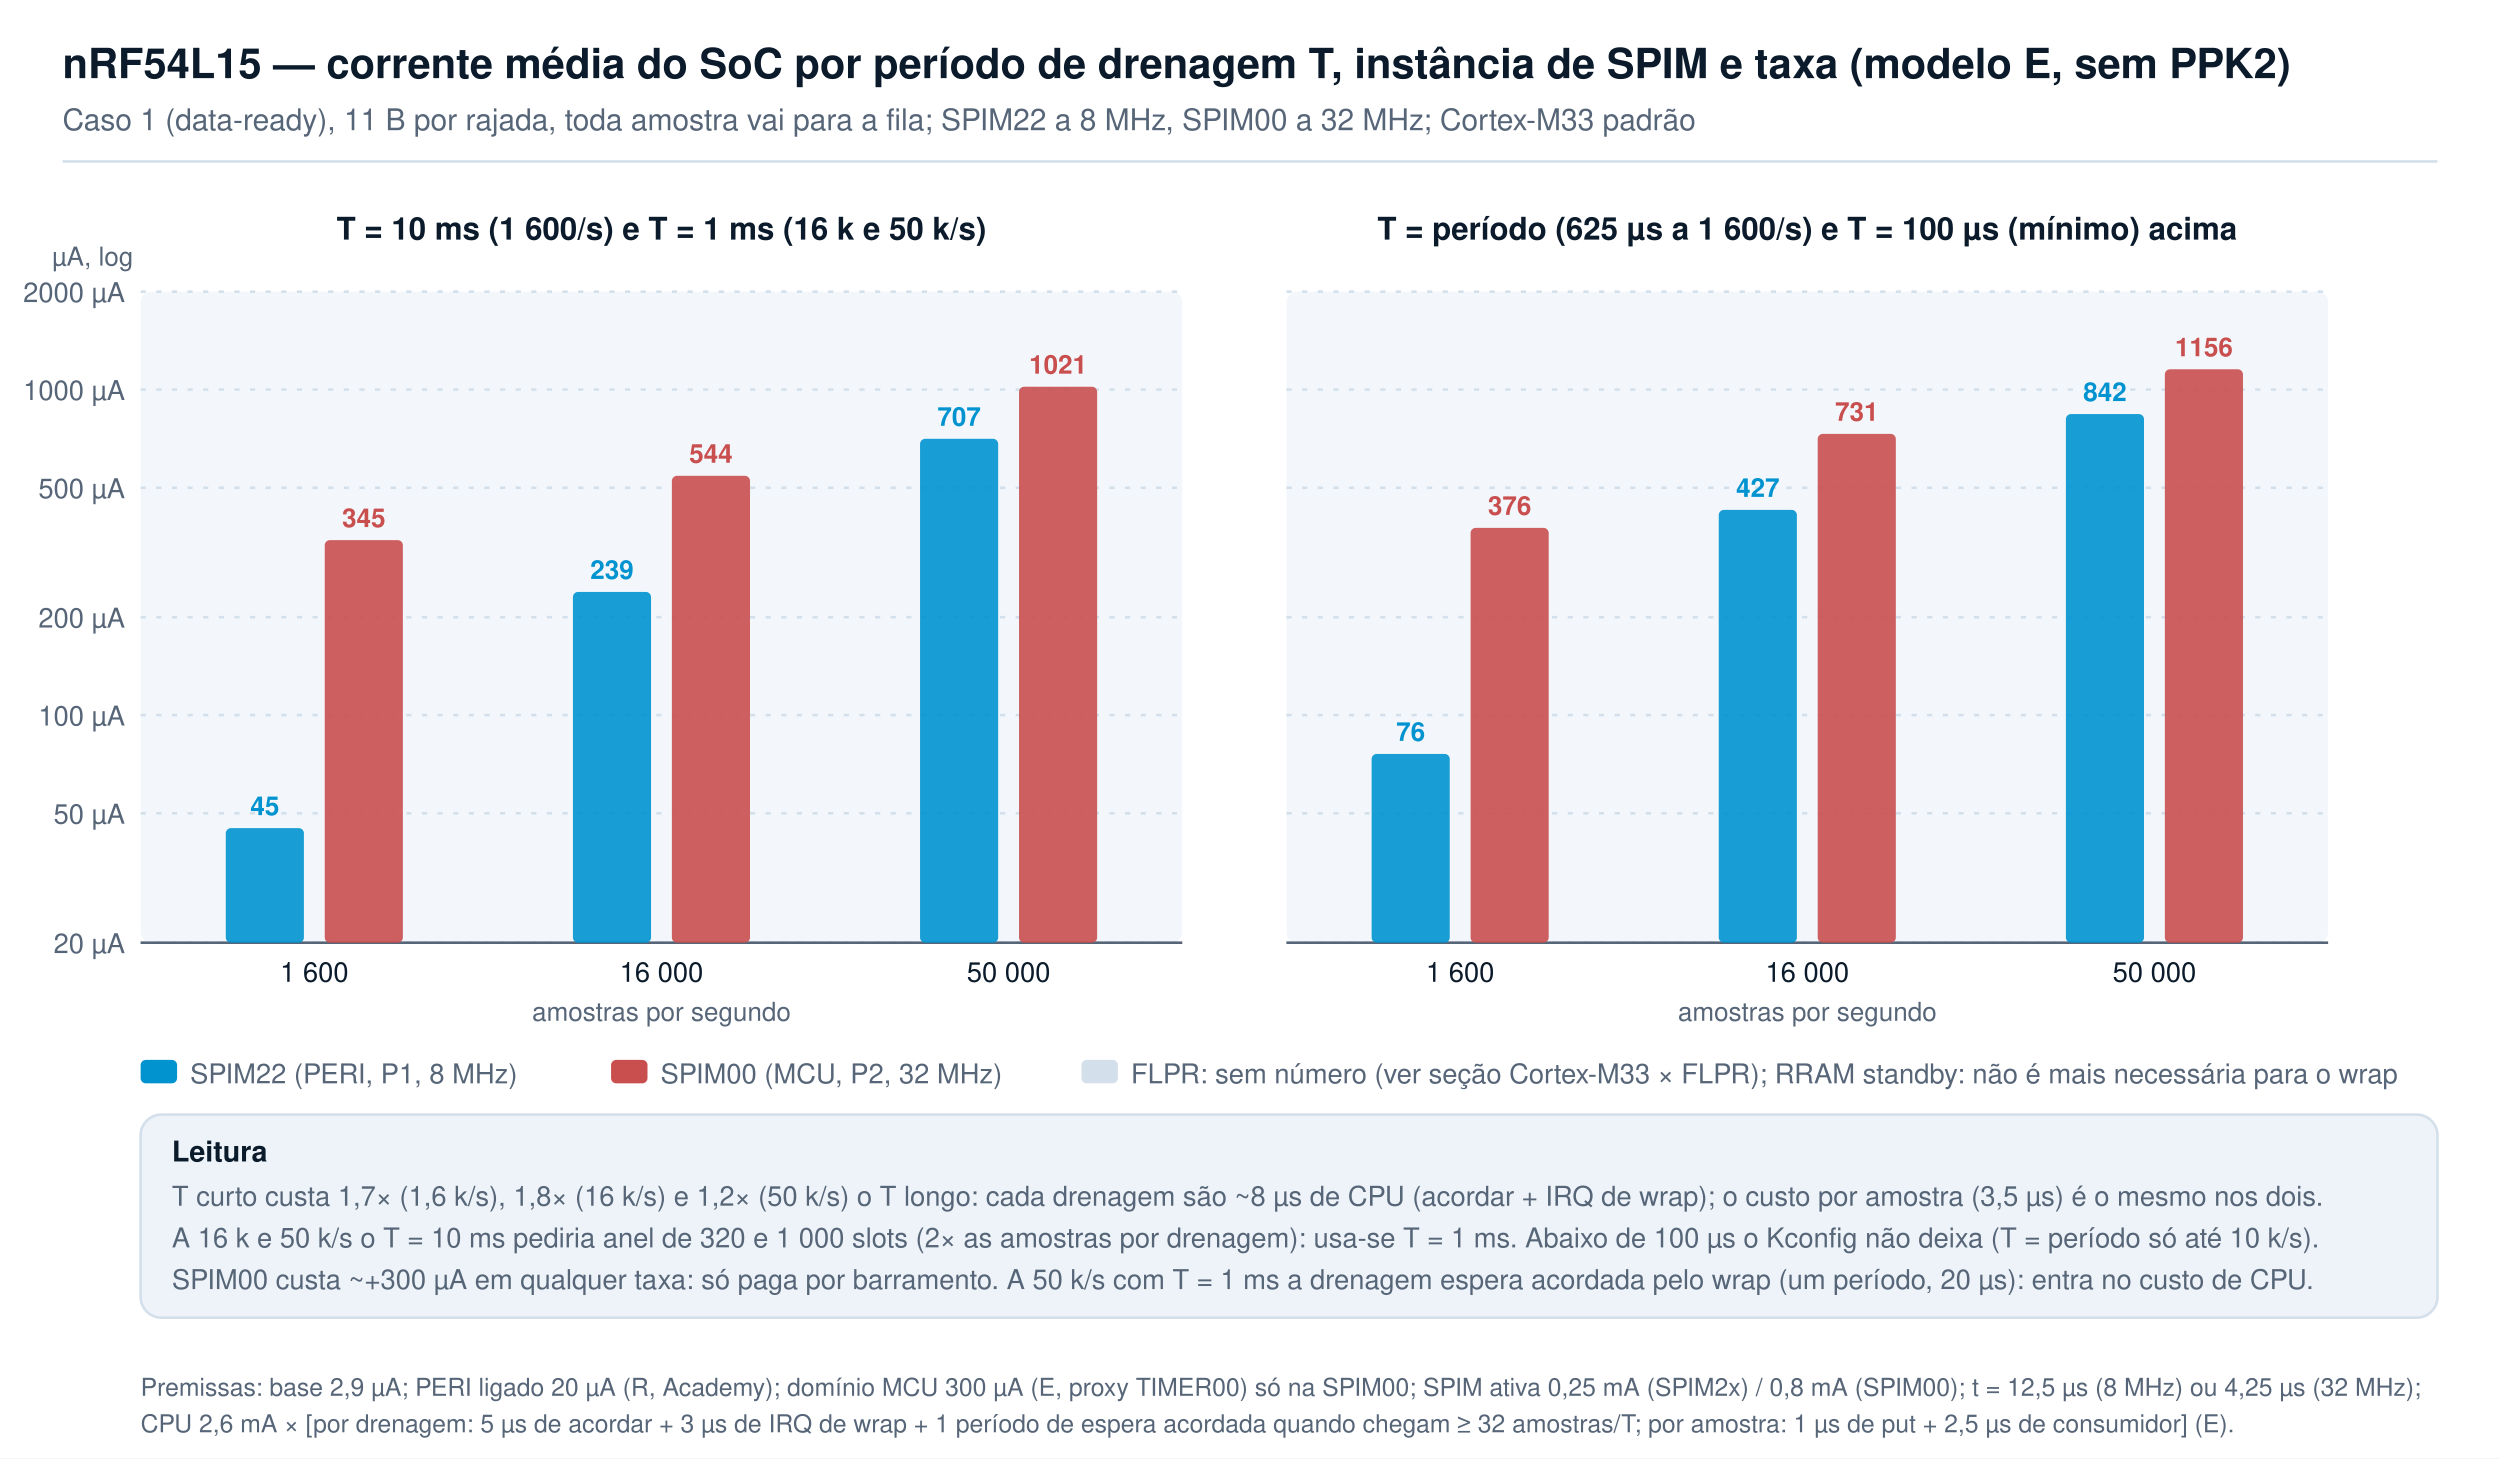
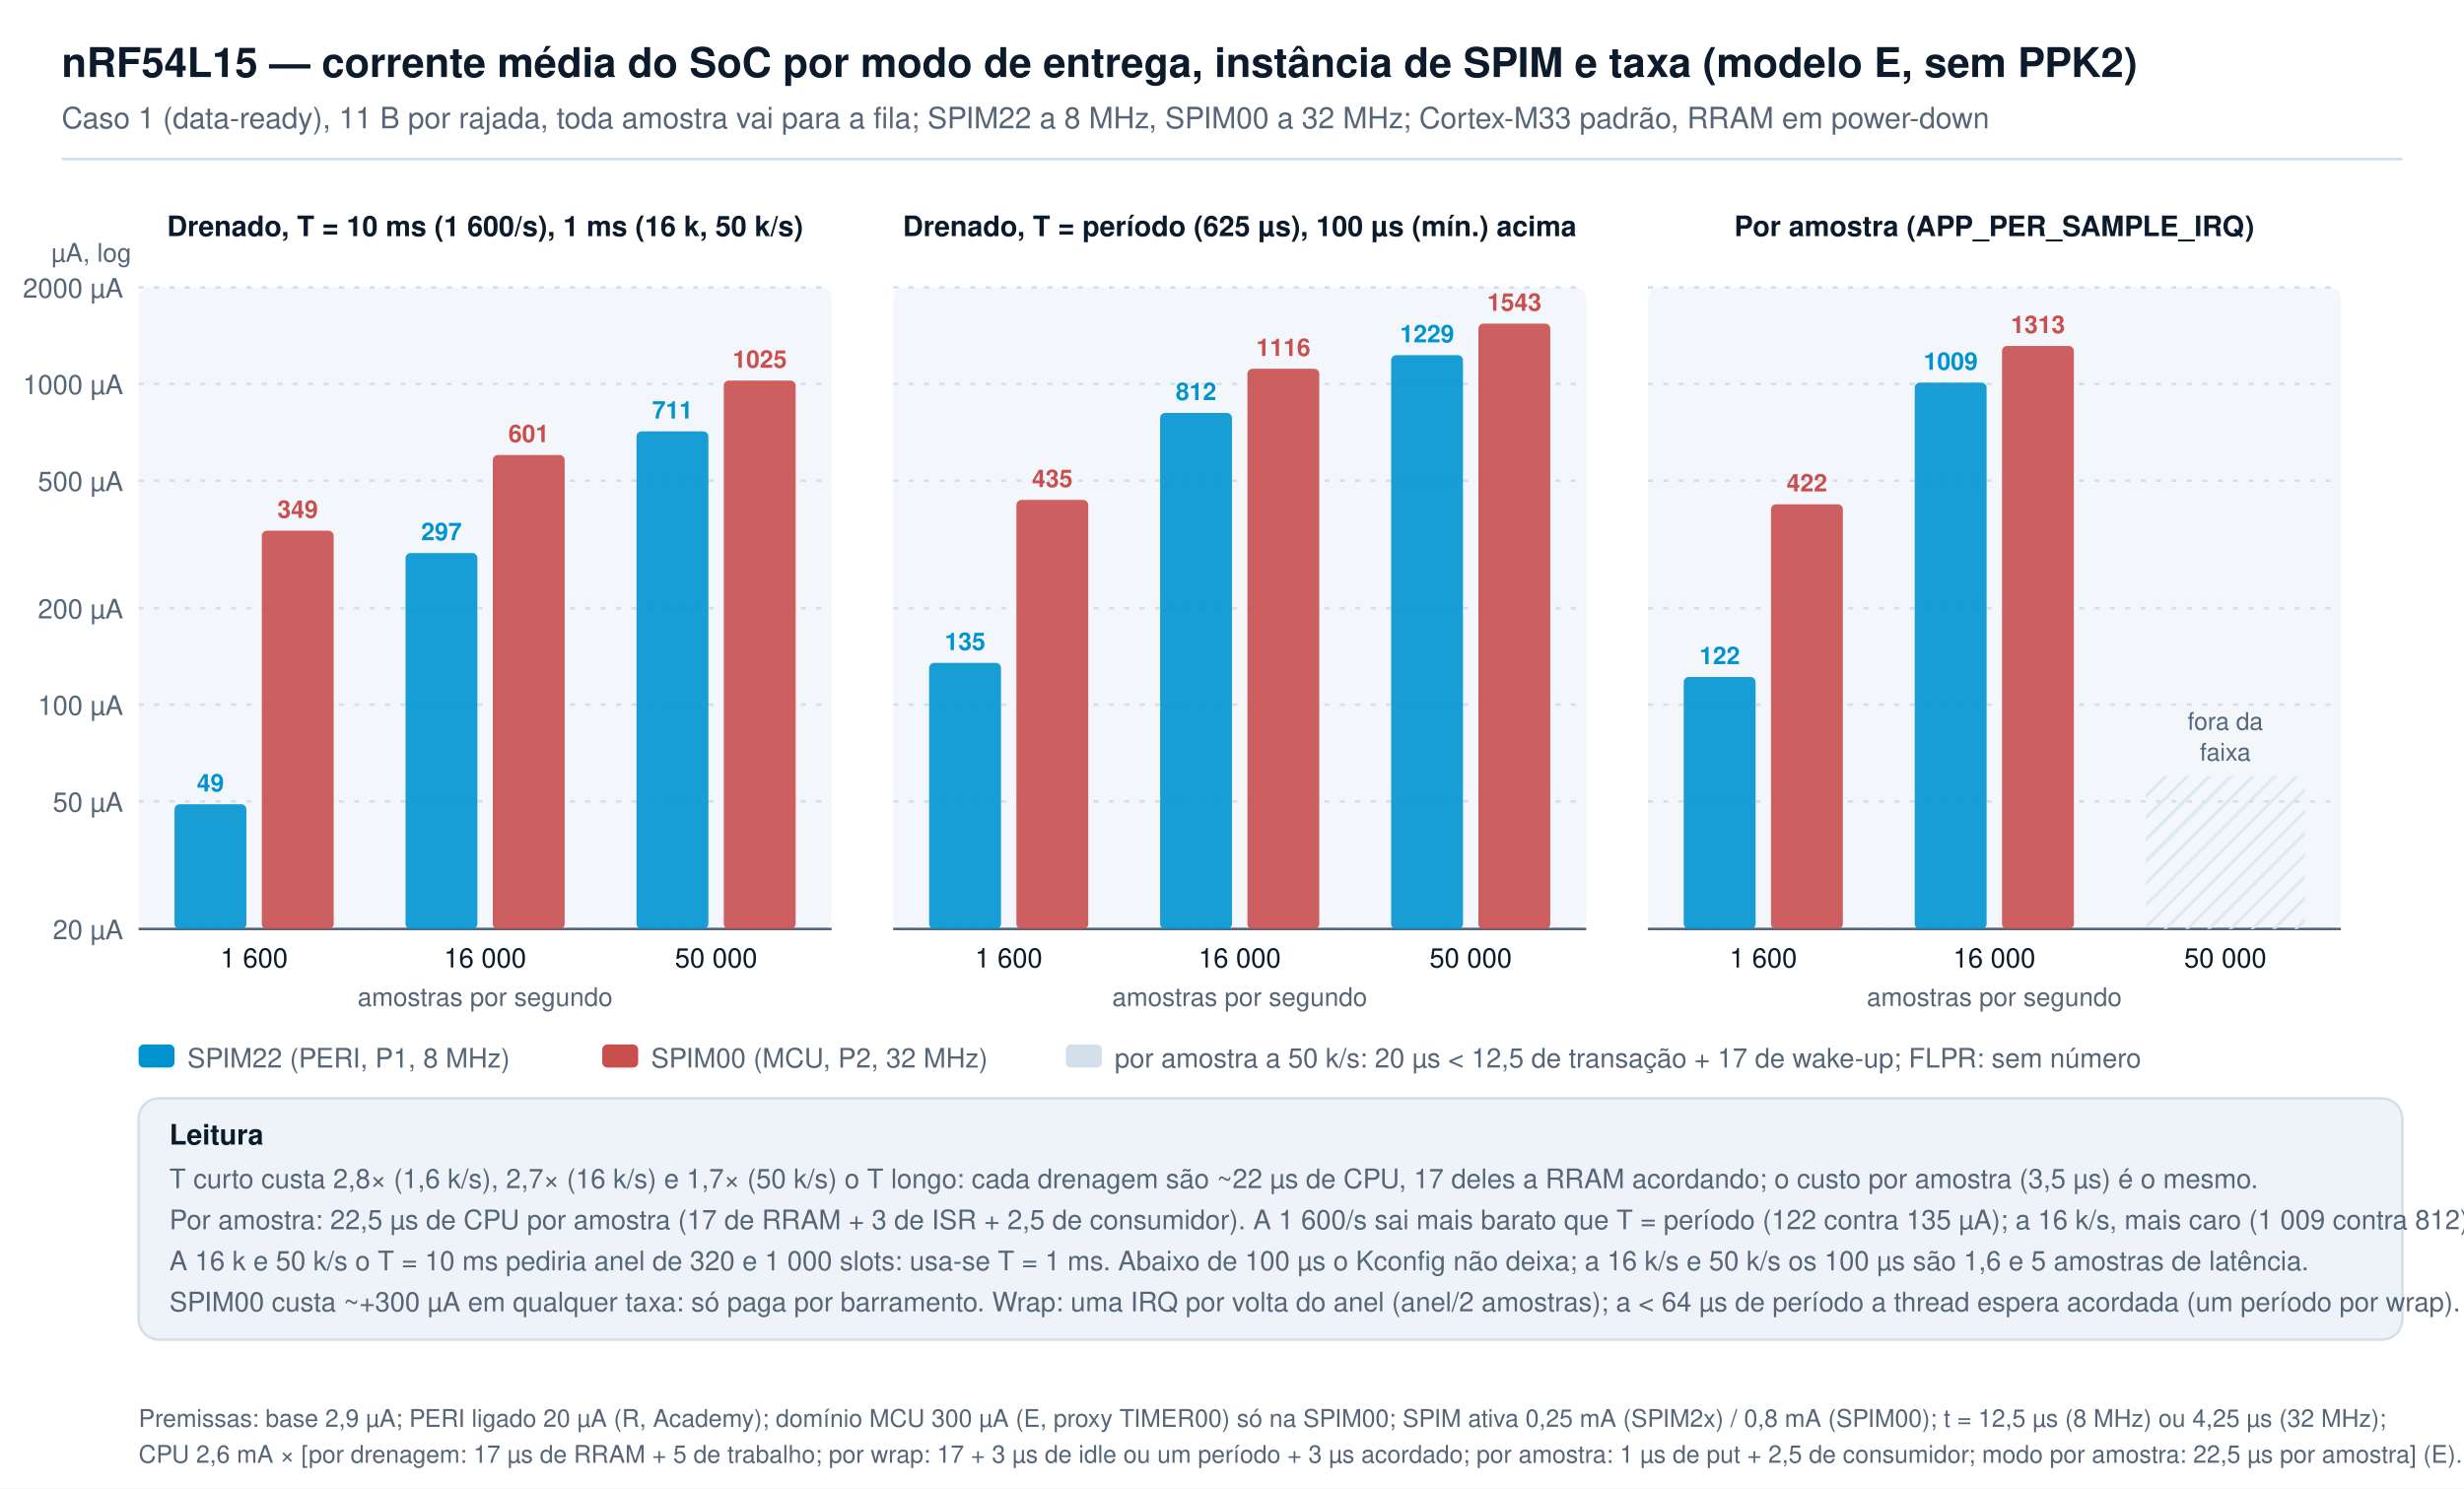
- <svg xmlns="http://www.w3.org/2000/svg" width="960" height="560" viewBox="0 0 960 560">
+ <svg xmlns="http://www.w3.org/2000/svg" width="960" height="580" viewBox="0 0 960 580">
  <defs>
    <marker id="arr" markerWidth="9" markerHeight="9" refX="7" refY="4.5" orient="auto" markerUnits="userSpaceOnUse">
      <path d="M0,0.5 L8,4.5 L0,8.5 z" fill="#566577" />
    </marker>
    <marker id="arr-blue" markerWidth="9" markerHeight="9" refX="7" refY="4.5" orient="auto" markerUnits="userSpaceOnUse">
      <path d="M0,0.5 L8,4.5 L0,8.5 z" fill="#0093D0" />
    </marker>
    <marker id="arr-green" markerWidth="9" markerHeight="9" refX="7" refY="4.5" orient="auto" markerUnits="userSpaceOnUse">
      <path d="M0,0.5 L8,4.5 L0,8.5 z" fill="#1FA971" />
    </marker>
    <marker id="arr-red" markerWidth="9" markerHeight="9" refX="7" refY="4.5" orient="auto" markerUnits="userSpaceOnUse">
      <path d="M0,0.5 L8,4.5 L0,8.5 z" fill="#C94F4F" />
    </marker>
    <filter id="shadow" x="-5%" y="-5%" width="110%" height="120%">
      <feDropShadow dx="0" dy="1.5" stdDeviation="1.5" flood-color="#00224E" flood-opacity="0.12" />
    </filter>
    <pattern id="hatch" width="6" height="6" patternUnits="userSpaceOnUse" patternTransform="rotate(45)">
      <line x1="0" y1="0" x2="0" y2="6" stroke="#D3E0EB" stroke-width="2" />
    </pattern>
  </defs>
  <rect width="100%" height="100%" fill="white" />
-   <text x="24" y="30" fill="#0B1B2B" font-family="Segoe UI, Helvetica Neue, Helvetica, Arial, sans-serif" font-size="16" font-weight="600">nRF54L15 — corrente média do SoC por período de drenagem T, instância de SPIM e taxa (modelo E, sem PPK2)</text>
-   <text x="24" y="50" fill="#566577" font-family="Segoe UI, Helvetica Neue, Helvetica, Arial, sans-serif" font-size="11.5">Caso 1 (data-ready), 11 B por rajada, toda amostra vai para a fila; SPIM22 a 8 MHz, SPIM00 a 32 MHz; Cortex-M33 padrão</text>
+   <text x="24" y="30" fill="#0B1B2B" font-family="Segoe UI, Helvetica Neue, Helvetica, Arial, sans-serif" font-size="16" font-weight="600">nRF54L15 — corrente média do SoC por modo de entrega, instância de SPIM e taxa (modelo E, sem PPK2)</text>
+   <text x="24" y="50" fill="#566577" font-family="Segoe UI, Helvetica Neue, Helvetica, Arial, sans-serif" font-size="11.5">Caso 1 (data-ready), 11 B por rajada, toda amostra vai para a fila; SPIM22 a 8 MHz, SPIM00 a 32 MHz; Cortex-M33 padrão, RRAM em power-down</text>
  <line x1="24" y1="62" x2="936" y2="62" stroke="#D3E0EB" stroke-width="1" />
-   <rect x="54" y="112" width="400" height="250" fill="#F3F7FB" rx="4" />
-   <text x="254.0" y="92" text-anchor="middle" fill="#0B1B2B" font-family="Segoe UI, Helvetica Neue, Helvetica, Arial, sans-serif" font-size="12" font-weight="600">T = 10 ms (1 600/s) e T = 1 ms (16 k e 50 k/s)</text>
-   <line x1="54" y1="362.0" x2="454" y2="362.0" stroke="#D3E0EB" stroke-width="1" stroke-dasharray="2 4" />
+   <rect x="54" y="112" width="270" height="250" fill="#F3F7FB" rx="4" />
+   <text x="189.0" y="92" text-anchor="middle" fill="#0B1B2B" font-family="Segoe UI, Helvetica Neue, Helvetica, Arial, sans-serif" font-size="11" font-weight="600">Drenado, T = 10 ms (1 600/s), 1 ms (16 k, 50 k/s)</text>
+   <line x1="54" y1="362.0" x2="324" y2="362.0" stroke="#D3E0EB" stroke-width="1" stroke-dasharray="2 4" />
  <text x="48" y="366.0" text-anchor="end" fill="#566577" font-family="Segoe UI, Helvetica Neue, Helvetica, Arial, sans-serif" font-size="10.5">20 µA</text>
-   <line x1="54" y1="312.3" x2="454" y2="312.3" stroke="#D3E0EB" stroke-width="1" stroke-dasharray="2 4" />
+   <line x1="54" y1="312.3" x2="324" y2="312.3" stroke="#D3E0EB" stroke-width="1" stroke-dasharray="2 4" />
  <text x="48" y="316.3" text-anchor="end" fill="#566577" font-family="Segoe UI, Helvetica Neue, Helvetica, Arial, sans-serif" font-size="10.5">50 µA</text>
-   <line x1="54" y1="274.6" x2="454" y2="274.6" stroke="#D3E0EB" stroke-width="1" stroke-dasharray="2 4" />
+   <line x1="54" y1="274.6" x2="324" y2="274.6" stroke="#D3E0EB" stroke-width="1" stroke-dasharray="2 4" />
  <text x="48" y="278.6" text-anchor="end" fill="#566577" font-family="Segoe UI, Helvetica Neue, Helvetica, Arial, sans-serif" font-size="10.5">100 µA</text>
-   <line x1="54" y1="237.0" x2="454" y2="237.0" stroke="#D3E0EB" stroke-width="1" stroke-dasharray="2 4" />
+   <line x1="54" y1="237.0" x2="324" y2="237.0" stroke="#D3E0EB" stroke-width="1" stroke-dasharray="2 4" />
  <text x="48" y="241.0" text-anchor="end" fill="#566577" font-family="Segoe UI, Helvetica Neue, Helvetica, Arial, sans-serif" font-size="10.5">200 µA</text>
-   <line x1="54" y1="187.3" x2="454" y2="187.3" stroke="#D3E0EB" stroke-width="1" stroke-dasharray="2 4" />
+   <line x1="54" y1="187.3" x2="324" y2="187.3" stroke="#D3E0EB" stroke-width="1" stroke-dasharray="2 4" />
  <text x="48" y="191.3" text-anchor="end" fill="#566577" font-family="Segoe UI, Helvetica Neue, Helvetica, Arial, sans-serif" font-size="10.5">500 µA</text>
-   <line x1="54" y1="149.6" x2="454" y2="149.6" stroke="#D3E0EB" stroke-width="1" stroke-dasharray="2 4" />
+   <line x1="54" y1="149.6" x2="324" y2="149.6" stroke="#D3E0EB" stroke-width="1" stroke-dasharray="2 4" />
  <text x="48" y="153.6" text-anchor="end" fill="#566577" font-family="Segoe UI, Helvetica Neue, Helvetica, Arial, sans-serif" font-size="10.5">1000 µA</text>
-   <line x1="54" y1="112.0" x2="454" y2="112.0" stroke="#D3E0EB" stroke-width="1" stroke-dasharray="2 4" />
+   <line x1="54" y1="112.0" x2="324" y2="112.0" stroke="#D3E0EB" stroke-width="1" stroke-dasharray="2 4" />
  <text x="48" y="116.0" text-anchor="end" fill="#566577" font-family="Segoe UI, Helvetica Neue, Helvetica, Arial, sans-serif" font-size="10.5">2000 µA</text>
-   <line x1="54" y1="362" x2="454" y2="362" stroke="#566577" stroke-width="1" />
-   <rect x="86.7" y="318.0" width="30" height="44.0" rx="2" fill="#0093D0" opacity="0.9" />
-   <text x="101.7" y="313.0" text-anchor="middle" fill="#0093D0" font-family="Segoe UI, Helvetica Neue, Helvetica, Arial, sans-serif" font-size="10" font-weight="600">45</text>
-   <rect x="124.7" y="207.4" width="30" height="154.6" rx="2" fill="#C94F4F" opacity="0.9" />
-   <text x="139.7" y="202.4" text-anchor="middle" fill="#C94F4F" font-family="Segoe UI, Helvetica Neue, Helvetica, Arial, sans-serif" font-size="10" font-weight="600">345</text>
-   <text x="120.7" y="377" text-anchor="middle" fill="#0B1B2B" font-family="Segoe UI, Helvetica Neue, Helvetica, Arial, sans-serif" font-size="10.5">1 600</text>
-   <rect x="220.0" y="227.3" width="30" height="134.7" rx="2" fill="#0093D0" opacity="0.9" />
-   <text x="235.0" y="222.3" text-anchor="middle" fill="#0093D0" font-family="Segoe UI, Helvetica Neue, Helvetica, Arial, sans-serif" font-size="10" font-weight="600">239</text>
-   <rect x="258.0" y="182.7" width="30" height="179.3" rx="2" fill="#C94F4F" opacity="0.9" />
-   <text x="273.0" y="177.7" text-anchor="middle" fill="#C94F4F" font-family="Segoe UI, Helvetica Neue, Helvetica, Arial, sans-serif" font-size="10" font-weight="600">544</text>
-   <text x="254.0" y="377" text-anchor="middle" fill="#0B1B2B" font-family="Segoe UI, Helvetica Neue, Helvetica, Arial, sans-serif" font-size="10.5">16 000</text>
-   <rect x="353.3" y="168.5" width="30" height="193.5" rx="2" fill="#0093D0" opacity="0.9" />
-   <text x="368.3" y="163.5" text-anchor="middle" fill="#0093D0" font-family="Segoe UI, Helvetica Neue, Helvetica, Arial, sans-serif" font-size="10" font-weight="600">707</text>
-   <rect x="391.3" y="148.5" width="30" height="213.5" rx="2" fill="#C94F4F" opacity="0.9" />
-   <text x="406.3" y="143.5" text-anchor="middle" fill="#C94F4F" font-family="Segoe UI, Helvetica Neue, Helvetica, Arial, sans-serif" font-size="10" font-weight="600">1021</text>
-   <text x="387.3" y="377" text-anchor="middle" fill="#0B1B2B" font-family="Segoe UI, Helvetica Neue, Helvetica, Arial, sans-serif" font-size="10.5">50 000</text>
-   <text x="254.0" y="392" text-anchor="middle" fill="#566577" font-family="Segoe UI, Helvetica Neue, Helvetica, Arial, sans-serif" font-size="10">amostras por segundo</text>
-   <rect x="494" y="112" width="400" height="250" fill="#F3F7FB" rx="4" />
-   <text x="694.0" y="92" text-anchor="middle" fill="#0B1B2B" font-family="Segoe UI, Helvetica Neue, Helvetica, Arial, sans-serif" font-size="12" font-weight="600">T = período (625 µs a 1 600/s) e T = 100 µs (mínimo) acima</text>
-   <line x1="494" y1="362.0" x2="894" y2="362.0" stroke="#D3E0EB" stroke-width="1" stroke-dasharray="2 4" />
-   <line x1="494" y1="312.3" x2="894" y2="312.3" stroke="#D3E0EB" stroke-width="1" stroke-dasharray="2 4" />
-   <line x1="494" y1="274.6" x2="894" y2="274.6" stroke="#D3E0EB" stroke-width="1" stroke-dasharray="2 4" />
-   <line x1="494" y1="237.0" x2="894" y2="237.0" stroke="#D3E0EB" stroke-width="1" stroke-dasharray="2 4" />
-   <line x1="494" y1="187.3" x2="894" y2="187.3" stroke="#D3E0EB" stroke-width="1" stroke-dasharray="2 4" />
-   <line x1="494" y1="149.6" x2="894" y2="149.6" stroke="#D3E0EB" stroke-width="1" stroke-dasharray="2 4" />
-   <line x1="494" y1="112.0" x2="894" y2="112.0" stroke="#D3E0EB" stroke-width="1" stroke-dasharray="2 4" />
-   <line x1="494" y1="362" x2="894" y2="362" stroke="#566577" stroke-width="1" />
-   <rect x="526.7" y="289.5" width="30" height="72.5" rx="2" fill="#0093D0" opacity="0.9" />
-   <text x="541.7" y="284.5" text-anchor="middle" fill="#0093D0" font-family="Segoe UI, Helvetica Neue, Helvetica, Arial, sans-serif" font-size="10" font-weight="600">76</text>
-   <rect x="564.7" y="202.7" width="30" height="159.3" rx="2" fill="#C94F4F" opacity="0.9" />
-   <text x="579.7" y="197.7" text-anchor="middle" fill="#C94F4F" font-family="Segoe UI, Helvetica Neue, Helvetica, Arial, sans-serif" font-size="10" font-weight="600">376</text>
-   <text x="560.7" y="377" text-anchor="middle" fill="#0B1B2B" font-family="Segoe UI, Helvetica Neue, Helvetica, Arial, sans-serif" font-size="10.5">1 600</text>
-   <rect x="660.0" y="195.8" width="30" height="166.2" rx="2" fill="#0093D0" opacity="0.9" />
-   <text x="675.0" y="190.8" text-anchor="middle" fill="#0093D0" font-family="Segoe UI, Helvetica Neue, Helvetica, Arial, sans-serif" font-size="10" font-weight="600">427</text>
-   <rect x="698.0" y="166.6" width="30" height="195.4" rx="2" fill="#C94F4F" opacity="0.9" />
-   <text x="713.0" y="161.6" text-anchor="middle" fill="#C94F4F" font-family="Segoe UI, Helvetica Neue, Helvetica, Arial, sans-serif" font-size="10" font-weight="600">731</text>
-   <text x="694.0" y="377" text-anchor="middle" fill="#0B1B2B" font-family="Segoe UI, Helvetica Neue, Helvetica, Arial, sans-serif" font-size="10.5">16 000</text>
-   <rect x="793.3" y="159.0" width="30" height="203.0" rx="2" fill="#0093D0" opacity="0.9" />
-   <text x="808.3" y="154.0" text-anchor="middle" fill="#0093D0" font-family="Segoe UI, Helvetica Neue, Helvetica, Arial, sans-serif" font-size="10" font-weight="600">842</text>
-   <rect x="831.3" y="141.8" width="30" height="220.2" rx="2" fill="#C94F4F" opacity="0.9" />
-   <text x="846.3" y="136.8" text-anchor="middle" fill="#C94F4F" font-family="Segoe UI, Helvetica Neue, Helvetica, Arial, sans-serif" font-size="10" font-weight="600">1156</text>
-   <text x="827.3" y="377" text-anchor="middle" fill="#0B1B2B" font-family="Segoe UI, Helvetica Neue, Helvetica, Arial, sans-serif" font-size="10.5">50 000</text>
-   <text x="694.0" y="392" text-anchor="middle" fill="#566577" font-family="Segoe UI, Helvetica Neue, Helvetica, Arial, sans-serif" font-size="10">amostras por segundo</text>
+   <line x1="54" y1="362" x2="324" y2="362" stroke="#566577" stroke-width="1" />
+   <rect x="68.0" y="313.4" width="28" height="48.6" rx="2" fill="#0093D0" opacity="0.9" />
+   <text x="82.0" y="308.4" text-anchor="middle" fill="#0093D0" font-family="Segoe UI, Helvetica Neue, Helvetica, Arial, sans-serif" font-size="9.5" font-weight="600">49</text>
+   <rect x="102.0" y="206.8" width="28" height="155.2" rx="2" fill="#C94F4F" opacity="0.9" />
+   <text x="116.0" y="201.8" text-anchor="middle" fill="#C94F4F" font-family="Segoe UI, Helvetica Neue, Helvetica, Arial, sans-serif" font-size="9.5" font-weight="600">349</text>
+   <text x="99.0" y="377" text-anchor="middle" fill="#0B1B2B" font-family="Segoe UI, Helvetica Neue, Helvetica, Arial, sans-serif" font-size="10.5">1 600</text>
+   <rect x="158.0" y="215.5" width="28" height="146.5" rx="2" fill="#0093D0" opacity="0.9" />
+   <text x="172.0" y="210.5" text-anchor="middle" fill="#0093D0" font-family="Segoe UI, Helvetica Neue, Helvetica, Arial, sans-serif" font-size="9.5" font-weight="600">297</text>
+   <rect x="192.0" y="177.3" width="28" height="184.7" rx="2" fill="#C94F4F" opacity="0.9" />
+   <text x="206.0" y="172.3" text-anchor="middle" fill="#C94F4F" font-family="Segoe UI, Helvetica Neue, Helvetica, Arial, sans-serif" font-size="9.5" font-weight="600">601</text>
+   <text x="189.0" y="377" text-anchor="middle" fill="#0B1B2B" font-family="Segoe UI, Helvetica Neue, Helvetica, Arial, sans-serif" font-size="10.5">16 000</text>
+   <rect x="248.0" y="168.1" width="28" height="193.9" rx="2" fill="#0093D0" opacity="0.9" />
+   <text x="262.0" y="163.1" text-anchor="middle" fill="#0093D0" font-family="Segoe UI, Helvetica Neue, Helvetica, Arial, sans-serif" font-size="9.5" font-weight="600">711</text>
+   <rect x="282.0" y="148.3" width="28" height="213.7" rx="2" fill="#C94F4F" opacity="0.9" />
+   <text x="296.0" y="143.3" text-anchor="middle" fill="#C94F4F" font-family="Segoe UI, Helvetica Neue, Helvetica, Arial, sans-serif" font-size="9.5" font-weight="600">1025</text>
+   <text x="279.0" y="377" text-anchor="middle" fill="#0B1B2B" font-family="Segoe UI, Helvetica Neue, Helvetica, Arial, sans-serif" font-size="10.5">50 000</text>
+   <text x="189.0" y="392" text-anchor="middle" fill="#566577" font-family="Segoe UI, Helvetica Neue, Helvetica, Arial, sans-serif" font-size="10">amostras por segundo</text>
+   <rect x="348" y="112" width="270" height="250" fill="#F3F7FB" rx="4" />
+   <text x="483.0" y="92" text-anchor="middle" fill="#0B1B2B" font-family="Segoe UI, Helvetica Neue, Helvetica, Arial, sans-serif" font-size="11" font-weight="600">Drenado, T = período (625 µs), 100 µs (mín.) acima</text>
+   <line x1="348" y1="362.0" x2="618" y2="362.0" stroke="#D3E0EB" stroke-width="1" stroke-dasharray="2 4" />
+   <line x1="348" y1="312.3" x2="618" y2="312.3" stroke="#D3E0EB" stroke-width="1" stroke-dasharray="2 4" />
+   <line x1="348" y1="274.6" x2="618" y2="274.6" stroke="#D3E0EB" stroke-width="1" stroke-dasharray="2 4" />
+   <line x1="348" y1="237.0" x2="618" y2="237.0" stroke="#D3E0EB" stroke-width="1" stroke-dasharray="2 4" />
+   <line x1="348" y1="187.3" x2="618" y2="187.3" stroke="#D3E0EB" stroke-width="1" stroke-dasharray="2 4" />
+   <line x1="348" y1="149.6" x2="618" y2="149.6" stroke="#D3E0EB" stroke-width="1" stroke-dasharray="2 4" />
+   <line x1="348" y1="112.0" x2="618" y2="112.0" stroke="#D3E0EB" stroke-width="1" stroke-dasharray="2 4" />
+   <line x1="348" y1="362" x2="618" y2="362" stroke="#566577" stroke-width="1" />
+   <rect x="362.0" y="258.3" width="28" height="103.7" rx="2" fill="#0093D0" opacity="0.9" />
+   <text x="376.0" y="253.3" text-anchor="middle" fill="#0093D0" font-family="Segoe UI, Helvetica Neue, Helvetica, Arial, sans-serif" font-size="9.5" font-weight="600">135</text>
+   <rect x="396.0" y="194.8" width="28" height="167.2" rx="2" fill="#C94F4F" opacity="0.9" />
+   <text x="410.0" y="189.8" text-anchor="middle" fill="#C94F4F" font-family="Segoe UI, Helvetica Neue, Helvetica, Arial, sans-serif" font-size="9.5" font-weight="600">435</text>
+   <text x="393.0" y="377" text-anchor="middle" fill="#0B1B2B" font-family="Segoe UI, Helvetica Neue, Helvetica, Arial, sans-serif" font-size="10.5">1 600</text>
+   <rect x="452.0" y="160.9" width="28" height="201.1" rx="2" fill="#0093D0" opacity="0.9" />
+   <text x="466.0" y="155.9" text-anchor="middle" fill="#0093D0" font-family="Segoe UI, Helvetica Neue, Helvetica, Arial, sans-serif" font-size="9.5" font-weight="600">812</text>
+   <rect x="486.0" y="143.7" width="28" height="218.3" rx="2" fill="#C94F4F" opacity="0.9" />
+   <text x="500.0" y="138.7" text-anchor="middle" fill="#C94F4F" font-family="Segoe UI, Helvetica Neue, Helvetica, Arial, sans-serif" font-size="9.5" font-weight="600">1116</text>
+   <text x="483.0" y="377" text-anchor="middle" fill="#0B1B2B" font-family="Segoe UI, Helvetica Neue, Helvetica, Arial, sans-serif" font-size="10.5">16 000</text>
+   <rect x="542.0" y="138.4" width="28" height="223.6" rx="2" fill="#0093D0" opacity="0.9" />
+   <text x="556.0" y="133.4" text-anchor="middle" fill="#0093D0" font-family="Segoe UI, Helvetica Neue, Helvetica, Arial, sans-serif" font-size="9.5" font-weight="600">1229</text>
+   <rect x="576.0" y="126.1" width="28" height="235.9" rx="2" fill="#C94F4F" opacity="0.9" />
+   <text x="590.0" y="121.1" text-anchor="middle" fill="#C94F4F" font-family="Segoe UI, Helvetica Neue, Helvetica, Arial, sans-serif" font-size="9.5" font-weight="600">1543</text>
+   <text x="573.0" y="377" text-anchor="middle" fill="#0B1B2B" font-family="Segoe UI, Helvetica Neue, Helvetica, Arial, sans-serif" font-size="10.5">50 000</text>
+   <text x="483.0" y="392" text-anchor="middle" fill="#566577" font-family="Segoe UI, Helvetica Neue, Helvetica, Arial, sans-serif" font-size="10">amostras por segundo</text>
+   <rect x="642" y="112" width="270" height="250" fill="#F3F7FB" rx="4" />
+   <text x="777.0" y="92" text-anchor="middle" fill="#0B1B2B" font-family="Segoe UI, Helvetica Neue, Helvetica, Arial, sans-serif" font-size="11" font-weight="600">Por amostra (APP_PER_SAMPLE_IRQ)</text>
+   <line x1="642" y1="362.0" x2="912" y2="362.0" stroke="#D3E0EB" stroke-width="1" stroke-dasharray="2 4" />
+   <line x1="642" y1="312.3" x2="912" y2="312.3" stroke="#D3E0EB" stroke-width="1" stroke-dasharray="2 4" />
+   <line x1="642" y1="274.6" x2="912" y2="274.6" stroke="#D3E0EB" stroke-width="1" stroke-dasharray="2 4" />
+   <line x1="642" y1="237.0" x2="912" y2="237.0" stroke="#D3E0EB" stroke-width="1" stroke-dasharray="2 4" />
+   <line x1="642" y1="187.3" x2="912" y2="187.3" stroke="#D3E0EB" stroke-width="1" stroke-dasharray="2 4" />
+   <line x1="642" y1="149.6" x2="912" y2="149.6" stroke="#D3E0EB" stroke-width="1" stroke-dasharray="2 4" />
+   <line x1="642" y1="112.0" x2="912" y2="112.0" stroke="#D3E0EB" stroke-width="1" stroke-dasharray="2 4" />
+   <line x1="642" y1="362" x2="912" y2="362" stroke="#566577" stroke-width="1" />
+   <rect x="656.0" y="263.8" width="28" height="98.2" rx="2" fill="#0093D0" opacity="0.9" />
+   <text x="670.0" y="258.8" text-anchor="middle" fill="#0093D0" font-family="Segoe UI, Helvetica Neue, Helvetica, Arial, sans-serif" font-size="9.5" font-weight="600">122</text>
+   <rect x="690.0" y="196.5" width="28" height="165.5" rx="2" fill="#C94F4F" opacity="0.9" />
+   <text x="704.0" y="191.5" text-anchor="middle" fill="#C94F4F" font-family="Segoe UI, Helvetica Neue, Helvetica, Arial, sans-serif" font-size="9.5" font-weight="600">422</text>
+   <text x="687.0" y="377" text-anchor="middle" fill="#0B1B2B" font-family="Segoe UI, Helvetica Neue, Helvetica, Arial, sans-serif" font-size="10.5">1 600</text>
+   <rect x="746.0" y="149.1" width="28" height="212.9" rx="2" fill="#0093D0" opacity="0.9" />
+   <text x="760.0" y="144.1" text-anchor="middle" fill="#0093D0" font-family="Segoe UI, Helvetica Neue, Helvetica, Arial, sans-serif" font-size="9.5" font-weight="600">1009</text>
+   <rect x="780.0" y="134.8" width="28" height="227.2" rx="2" fill="#C94F4F" opacity="0.9" />
+   <text x="794.0" y="129.8" text-anchor="middle" fill="#C94F4F" font-family="Segoe UI, Helvetica Neue, Helvetica, Arial, sans-serif" font-size="9.5" font-weight="600">1313</text>
+   <text x="777.0" y="377" text-anchor="middle" fill="#0B1B2B" font-family="Segoe UI, Helvetica Neue, Helvetica, Arial, sans-serif" font-size="10.5">16 000</text>
+   <rect x="836.0" y="302.4" width="62" height="59.6" rx="2" fill="url(#hatch)" />
+   <text x="867.0" y="284.4" text-anchor="middle" fill="#566577" font-family="Segoe UI, Helvetica Neue, Helvetica, Arial, sans-serif" font-size="9.5">fora da</text>
+   <text x="867.0" y="296.4" text-anchor="middle" fill="#566577" font-family="Segoe UI, Helvetica Neue, Helvetica, Arial, sans-serif" font-size="9.5">faixa</text>
+   <text x="867.0" y="377" text-anchor="middle" fill="#0B1B2B" font-family="Segoe UI, Helvetica Neue, Helvetica, Arial, sans-serif" font-size="10.5">50 000</text>
+   <text x="777.0" y="392" text-anchor="middle" fill="#566577" font-family="Segoe UI, Helvetica Neue, Helvetica, Arial, sans-serif" font-size="10">amostras por segundo</text>
  <text x="20" y="102" fill="#566577" font-family="Segoe UI, Helvetica Neue, Helvetica, Arial, sans-serif" font-size="10">µA, log</text>
  <rect x="54" y="407" width="14" height="9" rx="2" fill="#0093D0" />
  <text x="73" y="416" fill="#566577" font-family="Segoe UI, Helvetica Neue, Helvetica, Arial, sans-serif" font-size="10.5">SPIM22 (PERI, P1, 8 MHz)</text>
  <rect x="234.64" y="407" width="14" height="9" rx="2" fill="#C94F4F" />
  <text x="253.64" y="416" fill="#566577" font-family="Segoe UI, Helvetica Neue, Helvetica, Arial, sans-serif" font-size="10.5">SPIM00 (MCU, P2, 32 MHz)</text>
  <rect x="415.28" y="407" width="14" height="9" rx="2" fill="#D3E0EB" />
-   <text x="434.28" y="416" fill="#566577" font-family="Segoe UI, Helvetica Neue, Helvetica, Arial, sans-serif" font-size="10.5">FLPR: sem número (ver seção Cortex-M33 × FLPR); RRAM standby: não é mais necessária para o wrap</text>
-   <rect x="54" y="428" width="882" height="78" rx="8" fill="#EDF3F8" stroke="#D3E0EB" />
+   <text x="434.28" y="416" fill="#566577" font-family="Segoe UI, Helvetica Neue, Helvetica, Arial, sans-serif" font-size="10.5">por amostra a 50 k/s: 20 µs &lt; 12,5 de transação + 17 de wake-up; FLPR: sem número</text>
+   <rect x="54" y="428" width="882" height="94" rx="8" fill="#EDF3F8" stroke="#D3E0EB" />
  <text x="66" y="446" fill="#0B1B2B" font-family="Segoe UI, Helvetica Neue, Helvetica, Arial, sans-serif" font-size="11" font-weight="600">Leitura</text>
-   <text x="66" y="463" fill="#566577" font-family="Segoe UI, Helvetica Neue, Helvetica, Arial, sans-serif" font-size="10.5">T curto custa 1,7× (1,6 k/s), 1,8× (16 k/s) e 1,2× (50 k/s) o T longo: cada drenagem são ~8 µs de CPU (acordar + IRQ de wrap); o custo por amostra (3,5 µs) é o mesmo nos dois.</text>
-   <text x="66" y="479" fill="#566577" font-family="Segoe UI, Helvetica Neue, Helvetica, Arial, sans-serif" font-size="10.5">A 16 k e 50 k/s o T = 10 ms pediria anel de 320 e 1 000 slots (2× as amostras por drenagem): usa-se T = 1 ms. Abaixo de 100 µs o Kconfig não deixa (T = período só até 10 k/s).</text>
-   <text x="66" y="495" fill="#566577" font-family="Segoe UI, Helvetica Neue, Helvetica, Arial, sans-serif" font-size="10.5">SPIM00 custa ~+300 µA em qualquer taxa: só paga por barramento. A 50 k/s com T = 1 ms a drenagem espera acordada pelo wrap (um período, 20 µs): entra no custo de CPU.</text>
-   <text x="54" y="536" fill="#566577" font-family="Segoe UI, Helvetica Neue, Helvetica, Arial, sans-serif" font-size="9.5">Premissas: base 2,9 µA; PERI ligado 20 µA (R, Academy); domínio MCU 300 µA (E, proxy TIMER00) só na SPIM00; SPIM ativa 0,25 mA (SPIM2x) / 0,8 mA (SPIM00); t = 12,5 µs (8 MHz) ou 4,25 µs (32 MHz);</text>
-   <text x="54" y="550" fill="#566577" font-family="Segoe UI, Helvetica Neue, Helvetica, Arial, sans-serif" font-size="9.5">CPU 2,6 mA × [por drenagem: 5 µs de acordar + 3 µs de IRQ de wrap + 1 período de espera acordada quando chegam ≥ 32 amostras/T; por amostra: 1 µs de put + 2,5 µs de consumidor] (E).</text>
+   <text x="66" y="463" fill="#566577" font-family="Segoe UI, Helvetica Neue, Helvetica, Arial, sans-serif" font-size="10.5">T curto custa 2,8× (1,6 k/s), 2,7× (16 k/s) e 1,7× (50 k/s) o T longo: cada drenagem são ~22 µs de CPU, 17 deles a RRAM acordando; o custo por amostra (3,5 µs) é o mesmo.</text>
+   <text x="66" y="479" fill="#566577" font-family="Segoe UI, Helvetica Neue, Helvetica, Arial, sans-serif" font-size="10.5">Por amostra: 22,5 µs de CPU por amostra (17 de RRAM + 3 de ISR + 2,5 de consumidor). A 1 600/s sai mais barato que T = período (122 contra 135 µA); a 16 k/s, mais caro (1 009 contra 812).</text>
+   <text x="66" y="495" fill="#566577" font-family="Segoe UI, Helvetica Neue, Helvetica, Arial, sans-serif" font-size="10.5">A 16 k e 50 k/s o T = 10 ms pediria anel de 320 e 1 000 slots: usa-se T = 1 ms. Abaixo de 100 µs o Kconfig não deixa; a 16 k/s e 50 k/s os 100 µs são 1,6 e 5 amostras de latência.</text>
+   <text x="66" y="511" fill="#566577" font-family="Segoe UI, Helvetica Neue, Helvetica, Arial, sans-serif" font-size="10.5">SPIM00 custa ~+300 µA em qualquer taxa: só paga por barramento. Wrap: uma IRQ por volta do anel (anel/2 amostras); a &lt; 64 µs de período a thread espera acordada (um período por wrap).</text>
+   <text x="54" y="556" fill="#566577" font-family="Segoe UI, Helvetica Neue, Helvetica, Arial, sans-serif" font-size="9.5">Premissas: base 2,9 µA; PERI ligado 20 µA (R, Academy); domínio MCU 300 µA (E, proxy TIMER00) só na SPIM00; SPIM ativa 0,25 mA (SPIM2x) / 0,8 mA (SPIM00); t = 12,5 µs (8 MHz) ou 4,25 µs (32 MHz);</text>
+   <text x="54" y="570" fill="#566577" font-family="Segoe UI, Helvetica Neue, Helvetica, Arial, sans-serif" font-size="9.5">CPU 2,6 mA × [por drenagem: 17 µs de RRAM + 5 de trabalho; por wrap: 17 + 3 µs de idle ou um período + 3 µs acordado; por amostra: 1 µs de put + 2,5 de consumidor; modo por amostra: 22,5 µs por amostra] (E).</text>
</svg>
